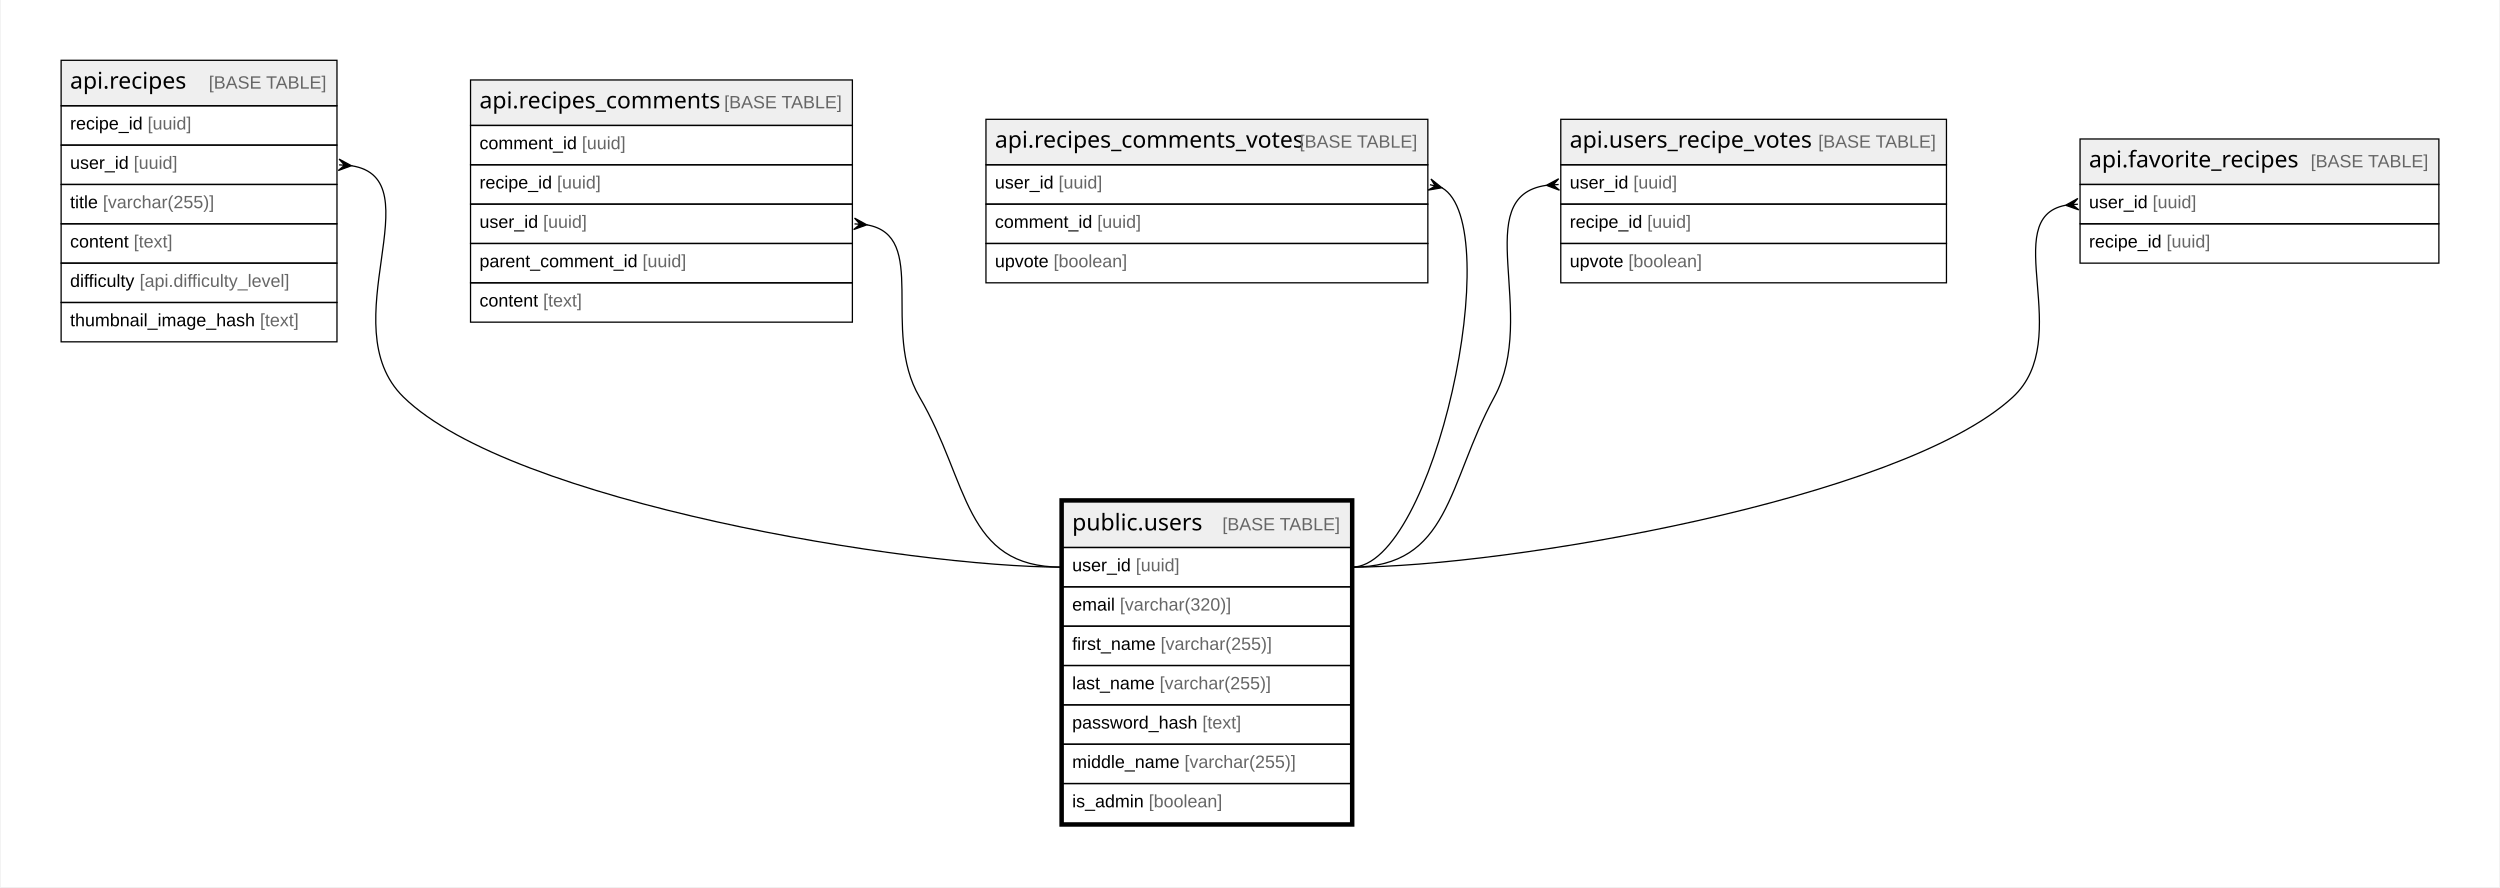
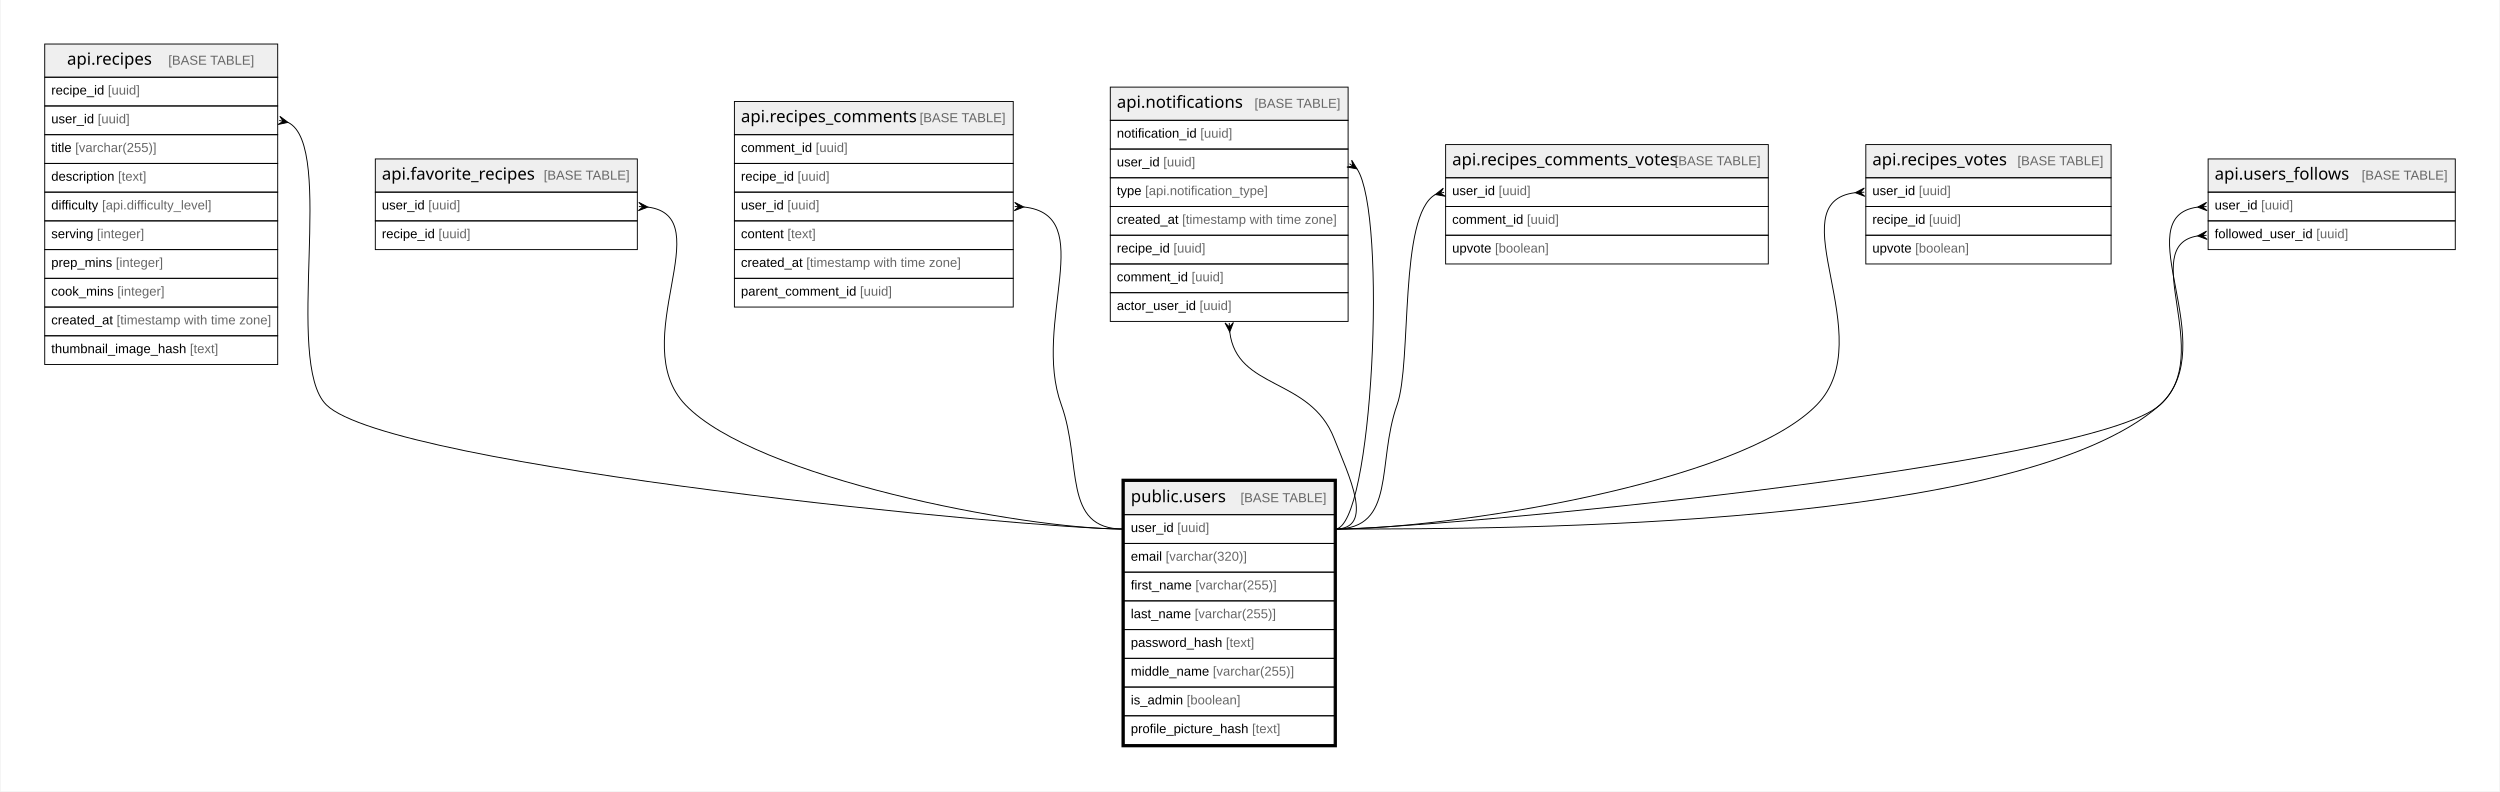
- <svg xmlns="http://www.w3.org/2000/svg" width="1956pt" height="694pt" viewBox="0.00 0.00 1955.83 694.40">
-   <g id="graph0" class="graph" transform="scale(1 1) rotate(0) translate(4 690.4)">
-     <polygon fill="white" stroke="none" points="-4,4 -4,-690.4 1951.83,-690.4 1951.83,4 -4,4" />
+ <svg xmlns="http://www.w3.org/2000/svg" width="2679pt" height="848pt" viewBox="0.00 0.00 2678.77 848.40">
+   <g id="graph0" class="graph" transform="scale(1 1) rotate(0) translate(4 844.4)">
+     <polygon fill="white" stroke="none" points="-4,4 -4,-844.4 2674.77,-844.4 2674.77,4 -4,4" />
    <g id="node1" class="node">
-       <polygon fill="#efefef" stroke="none" points="827.69,-261.8 827.69,-297.4 1052.66,-297.4 1052.66,-261.8 827.69,-261.8" />
-       <polygon fill="none" stroke="black" points="827.69,-261.8 827.69,-297.4 1052.66,-297.4 1052.66,-261.8 827.69,-261.8" />
-       <text text-anchor="start" x="834.69" y="-275.2" font-family="Arial Bold" font-size="18.00">public.users</text>
-       <text text-anchor="start" x="921.17" y="-275.2" font-family="Arial" font-size="14.00">    </text>
-       <text text-anchor="start" x="952.29" y="-275.2" font-family="Arial" font-size="14.00" fill="#666666">[BASE TABLE]</text>
-       <polygon fill="none" stroke="black" points="827.69,-231 827.69,-261.8 1052.66,-261.8 1052.66,-231 827.69,-231" />
-       <text text-anchor="start" x="834.69" y="-243.2" font-family="Arial" font-size="14.00">user_id </text>
-       <text text-anchor="start" x="884.49" y="-243.2" font-family="Arial" font-size="14.00" fill="#666666">[uuid]</text>
-       <polygon fill="none" stroke="black" points="827.69,-200.2 827.69,-231 1052.66,-231 1052.66,-200.2 827.69,-200.2" />
-       <text text-anchor="start" x="834.69" y="-212.4" font-family="Arial" font-size="14.00">email </text>
-       <text text-anchor="start" x="872.03" y="-212.4" font-family="Arial" font-size="14.00" fill="#666666">[varchar(320)]</text>
-       <polygon fill="none" stroke="black" points="827.69,-169.4 827.69,-200.2 1052.66,-200.2 1052.66,-169.4 827.69,-169.4" />
-       <text text-anchor="start" x="834.69" y="-181.6" font-family="Arial" font-size="14.00">first_name </text>
-       <text text-anchor="start" x="903.93" y="-181.6" font-family="Arial" font-size="14.00" fill="#666666">[varchar(255)]</text>
-       <polygon fill="none" stroke="black" points="827.69,-138.6 827.69,-169.4 1052.66,-169.4 1052.66,-138.6 827.69,-138.6" />
-       <text text-anchor="start" x="834.69" y="-150.8" font-family="Arial" font-size="14.00">last_name </text>
-       <text text-anchor="start" x="903.17" y="-150.8" font-family="Arial" font-size="14.00" fill="#666666">[varchar(255)]</text>
-       <polygon fill="none" stroke="black" points="827.69,-107.8 827.69,-138.6 1052.66,-138.6 1052.66,-107.8 827.69,-107.8" />
-       <text text-anchor="start" x="834.69" y="-120" font-family="Arial" font-size="14.00">password_hash </text>
-       <text text-anchor="start" x="936.64" y="-120" font-family="Arial" font-size="14.00" fill="#666666">[text]</text>
-       <polygon fill="none" stroke="black" points="827.69,-77 827.69,-107.8 1052.66,-107.8 1052.66,-77 827.69,-77" />
-       <text text-anchor="start" x="834.69" y="-89.2" font-family="Arial" font-size="14.00">middle_name </text>
-       <text text-anchor="start" x="922.62" y="-89.2" font-family="Arial" font-size="14.00" fill="#666666">[varchar(255)]</text>
-       <polygon fill="none" stroke="black" points="827.69,-46.2 827.69,-77 1052.66,-77 1052.66,-46.2 827.69,-46.2" />
-       <text text-anchor="start" x="834.69" y="-58.4" font-family="Arial" font-size="14.00">is_admin </text>
-       <text text-anchor="start" x="894.6" y="-58.4" font-family="Arial" font-size="14.00" fill="#666666">[boolean]</text>
-       <polygon fill="none" stroke="black" stroke-width="3" points="826.19,-44.7 826.19,-298.9 1054.16,-298.9 1054.16,-44.7 826.19,-44.7" />
+       <polygon fill="#efefef" stroke="none" points="1200.6,-292.6 1200.6,-328.2 1425.57,-328.2 1425.57,-292.6 1200.6,-292.6" />
+       <polygon fill="none" stroke="black" points="1200.6,-292.6 1200.6,-328.2 1425.57,-328.2 1425.57,-292.6 1200.6,-292.6" />
+       <text text-anchor="start" x="1207.6" y="-306" font-family="Arial Bold" font-size="18.00">public.users</text>
+       <text text-anchor="start" x="1294.08" y="-306" font-family="Arial" font-size="14.00">    </text>
+       <text text-anchor="start" x="1325.2" y="-306" font-family="Arial" font-size="14.00" fill="#666666">[BASE TABLE]</text>
+       <polygon fill="none" stroke="black" points="1200.6,-261.8 1200.6,-292.6 1425.57,-292.6 1425.57,-261.8 1200.6,-261.8" />
+       <text text-anchor="start" x="1207.6" y="-274" font-family="Arial" font-size="14.00">user_id </text>
+       <text text-anchor="start" x="1257.41" y="-274" font-family="Arial" font-size="14.00" fill="#666666">[uuid]</text>
+       <polygon fill="none" stroke="black" points="1200.6,-231 1200.6,-261.8 1425.57,-261.8 1425.57,-231 1200.6,-231" />
+       <text text-anchor="start" x="1207.6" y="-243.2" font-family="Arial" font-size="14.00">email </text>
+       <text text-anchor="start" x="1244.94" y="-243.2" font-family="Arial" font-size="14.00" fill="#666666">[varchar(320)]</text>
+       <polygon fill="none" stroke="black" points="1200.6,-200.2 1200.6,-231 1425.57,-231 1425.57,-200.2 1200.6,-200.2" />
+       <text text-anchor="start" x="1207.6" y="-212.4" font-family="Arial" font-size="14.00">first_name </text>
+       <text text-anchor="start" x="1276.85" y="-212.4" font-family="Arial" font-size="14.00" fill="#666666">[varchar(255)]</text>
+       <polygon fill="none" stroke="black" points="1200.6,-169.4 1200.6,-200.2 1425.57,-200.2 1425.57,-169.4 1200.6,-169.4" />
+       <text text-anchor="start" x="1207.6" y="-181.6" font-family="Arial" font-size="14.00">last_name </text>
+       <text text-anchor="start" x="1276.08" y="-181.6" font-family="Arial" font-size="14.00" fill="#666666">[varchar(255)]</text>
+       <polygon fill="none" stroke="black" points="1200.6,-138.6 1200.6,-169.4 1425.57,-169.4 1425.57,-138.6 1200.6,-138.6" />
+       <text text-anchor="start" x="1207.6" y="-150.8" font-family="Arial" font-size="14.00">password_hash </text>
+       <text text-anchor="start" x="1309.55" y="-150.8" font-family="Arial" font-size="14.00" fill="#666666">[text]</text>
+       <polygon fill="none" stroke="black" points="1200.6,-107.8 1200.6,-138.6 1425.57,-138.6 1425.57,-107.8 1200.6,-107.8" />
+       <text text-anchor="start" x="1207.6" y="-120" font-family="Arial" font-size="14.00">middle_name </text>
+       <text text-anchor="start" x="1295.54" y="-120" font-family="Arial" font-size="14.00" fill="#666666">[varchar(255)]</text>
+       <polygon fill="none" stroke="black" points="1200.6,-77 1200.6,-107.8 1425.57,-107.8 1425.57,-77 1200.6,-77" />
+       <text text-anchor="start" x="1207.6" y="-89.2" font-family="Arial" font-size="14.00">is_admin </text>
+       <text text-anchor="start" x="1267.52" y="-89.2" font-family="Arial" font-size="14.00" fill="#666666">[boolean]</text>
+       <polygon fill="none" stroke="black" points="1200.6,-46.2 1200.6,-77 1425.57,-77 1425.57,-46.2 1200.6,-46.2" />
+       <text text-anchor="start" x="1207.6" y="-58.4" font-family="Arial" font-size="14.00">profile_picture_hash </text>
+       <text text-anchor="start" x="1337.57" y="-58.4" font-family="Arial" font-size="14.00" fill="#666666">[text]</text>
+       <polygon fill="none" stroke="black" stroke-width="3" points="1199.1,-44.7 1199.1,-329.7 1427.07,-329.7 1427.07,-44.7 1199.1,-44.7" />
    </g>
    <g id="node2" class="node">
-       <polygon fill="#efefef" stroke="none" points="43.2,-607.6 43.2,-643.2 259.15,-643.2 259.15,-607.6 43.2,-607.6" />
-       <polygon fill="none" stroke="black" points="43.2,-607.6 43.2,-643.2 259.15,-643.2 259.15,-607.6 43.2,-607.6" />
-       <text text-anchor="start" x="50.2" y="-621" font-family="Arial Bold" font-size="18.00">api.recipes</text>
-       <text text-anchor="start" x="127.66" y="-621" font-family="Arial" font-size="14.00">    </text>
-       <text text-anchor="start" x="158.78" y="-621" font-family="Arial" font-size="14.00" fill="#666666">[BASE TABLE]</text>
-       <polygon fill="none" stroke="black" points="43.2,-576.8 43.2,-607.6 259.15,-607.6 259.15,-576.8 43.2,-576.8" />
-       <text text-anchor="start" x="50.2" y="-589" font-family="Arial" font-size="14.00">recipe_id </text>
-       <text text-anchor="start" x="110.9" y="-589" font-family="Arial" font-size="14.00" fill="#666666">[uuid]</text>
-       <polygon fill="none" stroke="black" points="43.2,-546 43.2,-576.8 259.15,-576.8 259.15,-546 43.2,-546" />
-       <text text-anchor="start" x="50.2" y="-558.2" font-family="Arial" font-size="14.00">user_id </text>
-       <text text-anchor="start" x="100.01" y="-558.2" font-family="Arial" font-size="14.00" fill="#666666">[uuid]</text>
-       <polygon fill="none" stroke="black" points="43.2,-515.2 43.2,-546 259.15,-546 259.15,-515.2 43.2,-515.2" />
-       <text text-anchor="start" x="50.2" y="-527.4" font-family="Arial" font-size="14.00">title </text>
-       <text text-anchor="start" x="75.88" y="-527.4" font-family="Arial" font-size="14.00" fill="#666666">[varchar(255)]</text>
-       <polygon fill="none" stroke="black" points="43.2,-484.4 43.2,-515.2 259.15,-515.2 259.15,-484.4 43.2,-484.4" />
-       <text text-anchor="start" x="50.2" y="-496.6" font-family="Arial" font-size="14.00">content </text>
-       <text text-anchor="start" x="100.01" y="-496.6" font-family="Arial" font-size="14.00" fill="#666666">[text]</text>
-       <polygon fill="none" stroke="black" points="43.2,-453.6 43.2,-484.4 259.15,-484.4 259.15,-453.6 43.2,-453.6" />
-       <text text-anchor="start" x="50.2" y="-465.8" font-family="Arial" font-size="14.00">difficulty </text>
-       <text text-anchor="start" x="104.66" y="-465.8" font-family="Arial" font-size="14.00" fill="#666666">[api.difficulty_level]</text>
-       <polygon fill="none" stroke="black" points="43.2,-422.8 43.2,-453.6 259.15,-453.6 259.15,-422.8 43.2,-422.8" />
-       <text text-anchor="start" x="50.2" y="-435" font-family="Arial" font-size="14.00">thumbnail_image_hash </text>
-       <text text-anchor="start" x="198.85" y="-435" font-family="Arial" font-size="14.00" fill="#666666">[text]</text>
+       <polygon fill="#efefef" stroke="none" points="43.2,-761.6 43.2,-797.2 292.97,-797.2 292.97,-761.6 43.2,-761.6" />
+       <polygon fill="none" stroke="black" points="43.2,-761.6 43.2,-797.2 292.97,-797.2 292.97,-761.6 43.2,-761.6" />
+       <text text-anchor="start" x="67.11" y="-775" font-family="Arial Bold" font-size="18.00">api.recipes</text>
+       <text text-anchor="start" x="144.57" y="-775" font-family="Arial" font-size="14.00">    </text>
+       <text text-anchor="start" x="175.69" y="-775" font-family="Arial" font-size="14.00" fill="#666666">[BASE TABLE]</text>
+       <polygon fill="none" stroke="black" points="43.2,-730.8 43.2,-761.6 292.97,-761.6 292.97,-730.8 43.2,-730.8" />
+       <text text-anchor="start" x="50.2" y="-743" font-family="Arial" font-size="14.00">recipe_id </text>
+       <text text-anchor="start" x="110.9" y="-743" font-family="Arial" font-size="14.00" fill="#666666">[uuid]</text>
+       <polygon fill="none" stroke="black" points="43.2,-700 43.2,-730.8 292.97,-730.8 292.97,-700 43.2,-700" />
+       <text text-anchor="start" x="50.2" y="-712.2" font-family="Arial" font-size="14.00">user_id </text>
+       <text text-anchor="start" x="100.01" y="-712.2" font-family="Arial" font-size="14.00" fill="#666666">[uuid]</text>
+       <polygon fill="none" stroke="black" points="43.2,-669.2 43.2,-700 292.97,-700 292.97,-669.2 43.2,-669.2" />
+       <text text-anchor="start" x="50.2" y="-681.4" font-family="Arial" font-size="14.00">title </text>
+       <text text-anchor="start" x="75.88" y="-681.4" font-family="Arial" font-size="14.00" fill="#666666">[varchar(255)]</text>
+       <polygon fill="none" stroke="black" points="43.2,-638.4 43.2,-669.2 292.97,-669.2 292.97,-638.4 43.2,-638.4" />
+       <text text-anchor="start" x="50.2" y="-650.6" font-family="Arial" font-size="14.00">description </text>
+       <text text-anchor="start" x="121.79" y="-650.6" font-family="Arial" font-size="14.00" fill="#666666">[text]</text>
+       <polygon fill="none" stroke="black" points="43.2,-607.6 43.2,-638.4 292.97,-638.4 292.97,-607.6 43.2,-607.6" />
+       <text text-anchor="start" x="50.2" y="-619.8" font-family="Arial" font-size="14.00">difficulty </text>
+       <text text-anchor="start" x="104.66" y="-619.8" font-family="Arial" font-size="14.00" fill="#666666">[api.difficulty_level]</text>
+       <polygon fill="none" stroke="black" points="43.2,-576.8 43.2,-607.6 292.97,-607.6 292.97,-576.8 43.2,-576.8" />
+       <text text-anchor="start" x="50.2" y="-589" font-family="Arial" font-size="14.00">serving </text>
+       <text text-anchor="start" x="99.22" y="-589" font-family="Arial" font-size="14.00" fill="#666666">[integer]</text>
+       <polygon fill="none" stroke="black" points="43.2,-546 43.2,-576.8 292.97,-576.8 292.97,-546 43.2,-546" />
+       <text text-anchor="start" x="50.2" y="-558.2" font-family="Arial" font-size="14.00">prep_mins </text>
+       <text text-anchor="start" x="119.45" y="-558.2" font-family="Arial" font-size="14.00" fill="#666666">[integer]</text>
+       <polygon fill="none" stroke="black" points="43.2,-515.2 43.2,-546 292.97,-546 292.97,-515.2 43.2,-515.2" />
+       <text text-anchor="start" x="50.2" y="-527.4" font-family="Arial" font-size="14.00">cook_mins </text>
+       <text text-anchor="start" x="121.01" y="-527.4" font-family="Arial" font-size="14.00" fill="#666666">[integer]</text>
+       <polygon fill="none" stroke="black" points="43.2,-484.4 43.2,-515.2 292.97,-515.2 292.97,-484.4 43.2,-484.4" />
+       <text text-anchor="start" x="50.2" y="-496.6" font-family="Arial" font-size="14.00">created_at </text>
+       <text text-anchor="start" x="120.25" y="-496.6" font-family="Arial" font-size="14.00" fill="#666666">[timestamp with time zone]</text>
+       <polygon fill="none" stroke="black" points="43.2,-453.6 43.2,-484.4 292.97,-484.4 292.97,-453.6 43.2,-453.6" />
+       <text text-anchor="start" x="50.2" y="-465.8" font-family="Arial" font-size="14.00">thumbnail_image_hash </text>
+       <text text-anchor="start" x="198.85" y="-465.8" font-family="Arial" font-size="14.00" fill="#666666">[text]</text>
    </g>
    <g id="edge1" class="edge">
-       <path fill="none" stroke="black" d="M270.42,-560.67C336.04,-550.47 253.91,-435.68 311.17,-379.6 395.7,-296.81 708.37,-246.4 826.69,-246.4" />
-       <polygon fill="black" stroke="black" points="270.46,-560.67 260.16,-556.89 265.13,-561.05 260.81,-561.35 260.81,-561.35 260.81,-561.35 265.13,-561.05 260.8,-565.87 270.46,-560.67" />
+       <path fill="none" stroke="black" d="M304.07,-713.17C355.77,-687.95 298.89,-456.07 345.09,-410.4 413.42,-342.84 1103.51,-277.2 1199.6,-277.2" />
+       <polygon fill="black" stroke="black" points="304.06,-713.18 293.33,-710.93 298.85,-714.32 294.62,-715.26 294.62,-715.26 294.62,-715.26 298.85,-714.32 295.27,-719.72 304.06,-713.18" />
    </g>
    <g id="node3" class="node">
-       <polygon fill="#efefef" stroke="none" points="363.71,-592.2 363.71,-627.8 662.64,-627.8 662.64,-592.2 363.71,-592.2" />
-       <polygon fill="none" stroke="black" points="363.71,-592.2 363.71,-627.8 662.64,-627.8 662.64,-592.2 363.71,-592.2" />
-       <text text-anchor="start" x="370.71" y="-605.6" font-family="Arial Bold" font-size="18.00">api.recipes_comments</text>
-       <text text-anchor="start" x="531.15" y="-605.6" font-family="Arial" font-size="14.00">    </text>
-       <text text-anchor="start" x="562.27" y="-605.6" font-family="Arial" font-size="14.00" fill="#666666">[BASE TABLE]</text>
-       <polygon fill="none" stroke="black" points="363.71,-561.4 363.71,-592.2 662.64,-592.2 662.64,-561.4 363.71,-561.4" />
-       <text text-anchor="start" x="370.71" y="-573.6" font-family="Arial" font-size="14.00">comment_id </text>
-       <text text-anchor="start" x="450.85" y="-573.6" font-family="Arial" font-size="14.00" fill="#666666">[uuid]</text>
-       <polygon fill="none" stroke="black" points="363.71,-530.6 363.71,-561.4 662.64,-561.4 662.64,-530.6 363.71,-530.6" />
-       <text text-anchor="start" x="370.71" y="-542.8" font-family="Arial" font-size="14.00">recipe_id </text>
-       <text text-anchor="start" x="431.41" y="-542.8" font-family="Arial" font-size="14.00" fill="#666666">[uuid]</text>
-       <polygon fill="none" stroke="black" points="363.71,-499.8 363.71,-530.6 662.64,-530.6 662.64,-499.8 363.71,-499.8" />
-       <text text-anchor="start" x="370.71" y="-512" font-family="Arial" font-size="14.00">user_id </text>
-       <text text-anchor="start" x="420.51" y="-512" font-family="Arial" font-size="14.00" fill="#666666">[uuid]</text>
-       <polygon fill="none" stroke="black" points="363.71,-469 363.71,-499.8 662.64,-499.8 662.64,-469 363.71,-469" />
-       <text text-anchor="start" x="370.71" y="-481.2" font-family="Arial" font-size="14.00">parent_comment_id </text>
-       <text text-anchor="start" x="498.33" y="-481.2" font-family="Arial" font-size="14.00" fill="#666666">[uuid]</text>
-       <polygon fill="none" stroke="black" points="363.71,-438.2 363.71,-469 662.64,-469 662.64,-438.2 363.71,-438.2" />
-       <text text-anchor="start" x="370.71" y="-450.4" font-family="Arial" font-size="14.00">content </text>
-       <text text-anchor="start" x="420.52" y="-450.4" font-family="Arial" font-size="14.00" fill="#666666">[text]</text>
+       <polygon fill="#efefef" stroke="none" points="397.63,-638.4 397.63,-674 678.54,-674 678.54,-638.4 397.63,-638.4" />
+       <polygon fill="none" stroke="black" points="397.63,-638.4 397.63,-674 678.54,-674 678.54,-638.4 397.63,-638.4" />
+       <text text-anchor="start" x="404.63" y="-651.8" font-family="Arial Bold" font-size="18.00">api.favorite_recipes</text>
+       <text text-anchor="start" x="547.05" y="-651.8" font-family="Arial" font-size="14.00">    </text>
+       <text text-anchor="start" x="578.17" y="-651.8" font-family="Arial" font-size="14.00" fill="#666666">[BASE TABLE]</text>
+       <polygon fill="none" stroke="black" points="397.63,-607.6 397.63,-638.4 678.54,-638.4 678.54,-607.6 397.63,-607.6" />
+       <text text-anchor="start" x="404.63" y="-619.8" font-family="Arial" font-size="14.00">user_id </text>
+       <text text-anchor="start" x="454.43" y="-619.8" font-family="Arial" font-size="14.00" fill="#666666">[uuid]</text>
+       <polygon fill="none" stroke="black" points="397.63,-576.8 397.63,-607.6 678.54,-607.6 678.54,-576.8 397.63,-576.8" />
+       <text text-anchor="start" x="404.63" y="-589" font-family="Arial" font-size="14.00">recipe_id </text>
+       <text text-anchor="start" x="465.33" y="-589" font-family="Arial" font-size="14.00" fill="#666666">[uuid]</text>
    </g>
    <g id="edge2" class="edge">
-       <path fill="none" stroke="black" d="M673.88,-514.4C723.04,-505.91 684.49,-431.96 715.17,-379.6 754.21,-312.99 749.48,-246.4 826.69,-246.4" />
-       <polygon fill="black" stroke="black" points="673.94,-514.39 663.62,-510.69 668.63,-514.81 664.31,-515.15 664.31,-515.15 664.31,-515.15 668.63,-514.81 664.33,-519.66 673.94,-514.39" />
+       <path fill="none" stroke="black" d="M689.5,-622.42C768.47,-612.53 665.4,-477.93 730.09,-410.4 805.11,-332.08 1091.15,-277.2 1199.6,-277.2" />
+       <polygon fill="black" stroke="black" points="689.86,-622.4 679.62,-618.49 684.54,-622.71 680.21,-622.96 680.21,-622.96 680.21,-622.96 684.54,-622.71 680.14,-627.47 689.86,-622.4" />
    </g>
    <g id="node4" class="node">
-       <polygon fill="#efefef" stroke="none" points="767.21,-561.4 767.21,-597 1113.14,-597 1113.14,-561.4 767.21,-561.4" />
-       <polygon fill="none" stroke="black" points="767.21,-561.4 767.21,-597 1113.14,-597 1113.14,-561.4 767.21,-561.4" />
-       <text text-anchor="start" x="774.21" y="-574.8" font-family="Arial Bold" font-size="18.00">api.recipes_comments_votes</text>
-       <text text-anchor="start" x="981.65" y="-574.8" font-family="Arial" font-size="14.00">    </text>
-       <text text-anchor="start" x="1012.77" y="-574.8" font-family="Arial" font-size="14.00" fill="#666666">[BASE TABLE]</text>
-       <polygon fill="none" stroke="black" points="767.21,-530.6 767.21,-561.4 1113.14,-561.4 1113.14,-530.6 767.21,-530.6" />
-       <text text-anchor="start" x="774.21" y="-542.8" font-family="Arial" font-size="14.00">user_id </text>
-       <text text-anchor="start" x="824.02" y="-542.8" font-family="Arial" font-size="14.00" fill="#666666">[uuid]</text>
-       <polygon fill="none" stroke="black" points="767.21,-499.8 767.21,-530.6 1113.14,-530.6 1113.14,-499.8 767.21,-499.8" />
-       <text text-anchor="start" x="774.21" y="-512" font-family="Arial" font-size="14.00">comment_id </text>
-       <text text-anchor="start" x="854.35" y="-512" font-family="Arial" font-size="14.00" fill="#666666">[uuid]</text>
-       <polygon fill="none" stroke="black" points="767.21,-469 767.21,-499.8 1113.14,-499.8 1113.14,-469 767.21,-469" />
-       <text text-anchor="start" x="774.21" y="-481.2" font-family="Arial" font-size="14.00">upvote </text>
-       <text text-anchor="start" x="820.13" y="-481.2" font-family="Arial" font-size="14.00" fill="#666666">[boolean]</text>
+       <polygon fill="#efefef" stroke="none" points="782.62,-700 782.62,-735.6 1081.55,-735.6 1081.55,-700 782.62,-700" />
+       <polygon fill="none" stroke="black" points="782.62,-700 782.62,-735.6 1081.55,-735.6 1081.55,-700 782.62,-700" />
+       <text text-anchor="start" x="789.62" y="-713.4" font-family="Arial Bold" font-size="18.00">api.recipes_comments</text>
+       <text text-anchor="start" x="950.06" y="-713.4" font-family="Arial" font-size="14.00">    </text>
+       <text text-anchor="start" x="981.18" y="-713.4" font-family="Arial" font-size="14.00" fill="#666666">[BASE TABLE]</text>
+       <polygon fill="none" stroke="black" points="782.62,-669.2 782.62,-700 1081.55,-700 1081.55,-669.2 782.62,-669.2" />
+       <text text-anchor="start" x="789.62" y="-681.4" font-family="Arial" font-size="14.00">comment_id </text>
+       <text text-anchor="start" x="869.76" y="-681.4" font-family="Arial" font-size="14.00" fill="#666666">[uuid]</text>
+       <polygon fill="none" stroke="black" points="782.62,-638.4 782.62,-669.2 1081.55,-669.2 1081.55,-638.4 782.62,-638.4" />
+       <text text-anchor="start" x="789.62" y="-650.6" font-family="Arial" font-size="14.00">recipe_id </text>
+       <text text-anchor="start" x="850.32" y="-650.6" font-family="Arial" font-size="14.00" fill="#666666">[uuid]</text>
+       <polygon fill="none" stroke="black" points="782.62,-607.6 782.62,-638.4 1081.55,-638.4 1081.55,-607.6 782.62,-607.6" />
+       <text text-anchor="start" x="789.62" y="-619.8" font-family="Arial" font-size="14.00">user_id </text>
+       <text text-anchor="start" x="839.43" y="-619.8" font-family="Arial" font-size="14.00" fill="#666666">[uuid]</text>
+       <polygon fill="none" stroke="black" points="782.62,-576.8 782.62,-607.6 1081.55,-607.6 1081.55,-576.8 782.62,-576.8" />
+       <text text-anchor="start" x="789.62" y="-589" font-family="Arial" font-size="14.00">content </text>
+       <text text-anchor="start" x="839.43" y="-589" font-family="Arial" font-size="14.00" fill="#666666">[text]</text>
+       <polygon fill="none" stroke="black" points="782.62,-546 782.62,-576.8 1081.55,-576.8 1081.55,-546 782.62,-546" />
+       <text text-anchor="start" x="789.62" y="-558.2" font-family="Arial" font-size="14.00">created_at </text>
+       <text text-anchor="start" x="859.67" y="-558.2" font-family="Arial" font-size="14.00" fill="#666666">[timestamp with time zone]</text>
+       <polygon fill="none" stroke="black" points="782.62,-515.2 782.62,-546 1081.55,-546 1081.55,-515.2 782.62,-515.2" />
+       <text text-anchor="start" x="789.62" y="-527.4" font-family="Arial" font-size="14.00">parent_comment_id </text>
+       <text text-anchor="start" x="917.25" y="-527.4" font-family="Arial" font-size="14.00" fill="#666666">[uuid]</text>
    </g>
    <g id="edge3" class="edge">
-       <path fill="none" stroke="black" d="M1124.15,-543.41C1175.42,-514.13 1117.87,-246.4 1053.66,-246.4" />
-       <polygon fill="black" stroke="black" points="1124.14,-543.41 1113.33,-541.56 1118.98,-544.75 1114.79,-545.83 1114.79,-545.83 1114.79,-545.83 1118.98,-544.75 1115.59,-550.27 1124.14,-543.41" />
+       <path fill="none" stroke="black" d="M1092.65,-622.51C1173.91,-614.04 1101.17,-498.3 1133.09,-410.4 1155.67,-348.2 1133.43,-277.2 1199.6,-277.2" />
+       <polygon fill="black" stroke="black" points="1092.87,-622.5 1082.67,-618.49 1087.55,-622.76 1083.22,-622.97 1083.22,-622.97 1083.22,-622.97 1087.55,-622.76 1083.11,-627.48 1092.87,-622.5" />
    </g>
    <g id="node5" class="node">
-       <polygon fill="#efefef" stroke="none" points="1217.21,-561.4 1217.21,-597 1519.14,-597 1519.14,-561.4 1217.21,-561.4" />
-       <polygon fill="none" stroke="black" points="1217.21,-561.4 1217.21,-597 1519.14,-597 1519.14,-561.4 1217.21,-561.4" />
-       <text text-anchor="start" x="1224.21" y="-574.8" font-family="Arial Bold" font-size="18.00">api.users_recipe_votes</text>
-       <text text-anchor="start" x="1387.65" y="-574.8" font-family="Arial" font-size="14.00">    </text>
-       <text text-anchor="start" x="1418.77" y="-574.8" font-family="Arial" font-size="14.00" fill="#666666">[BASE TABLE]</text>
-       <polygon fill="none" stroke="black" points="1217.21,-530.6 1217.21,-561.4 1519.14,-561.4 1519.14,-530.6 1217.21,-530.6" />
-       <text text-anchor="start" x="1224.21" y="-542.8" font-family="Arial" font-size="14.00">user_id </text>
-       <text text-anchor="start" x="1274.01" y="-542.8" font-family="Arial" font-size="14.00" fill="#666666">[uuid]</text>
-       <polygon fill="none" stroke="black" points="1217.21,-499.8 1217.21,-530.6 1519.14,-530.6 1519.14,-499.8 1217.21,-499.8" />
-       <text text-anchor="start" x="1224.21" y="-512" font-family="Arial" font-size="14.00">recipe_id </text>
-       <text text-anchor="start" x="1284.91" y="-512" font-family="Arial" font-size="14.00" fill="#666666">[uuid]</text>
-       <polygon fill="none" stroke="black" points="1217.21,-469 1217.21,-499.8 1519.14,-499.8 1519.14,-469 1217.21,-469" />
-       <text text-anchor="start" x="1224.21" y="-481.2" font-family="Arial" font-size="14.00">upvote </text>
-       <text text-anchor="start" x="1270.13" y="-481.2" font-family="Arial" font-size="14.00" fill="#666666">[boolean]</text>
+       <polygon fill="#efefef" stroke="none" points="1185.6,-715.4 1185.6,-751 1440.57,-751 1440.57,-715.4 1185.6,-715.4" />
+       <polygon fill="none" stroke="black" points="1185.6,-715.4 1185.6,-751 1440.57,-751 1440.57,-715.4 1185.6,-715.4" />
+       <text text-anchor="start" x="1192.6" y="-728.8" font-family="Arial Bold" font-size="18.00">api.notifications</text>
+       <text text-anchor="start" x="1309.08" y="-728.8" font-family="Arial" font-size="14.00">    </text>
+       <text text-anchor="start" x="1340.19" y="-728.8" font-family="Arial" font-size="14.00" fill="#666666">[BASE TABLE]</text>
+       <polygon fill="none" stroke="black" points="1185.6,-684.6 1185.6,-715.4 1440.57,-715.4 1440.57,-684.6 1185.6,-684.6" />
+       <text text-anchor="start" x="1192.6" y="-696.8" font-family="Arial" font-size="14.00">notification_id </text>
+       <text text-anchor="start" x="1282.11" y="-696.8" font-family="Arial" font-size="14.00" fill="#666666">[uuid]</text>
+       <polygon fill="none" stroke="black" points="1185.6,-653.8 1185.6,-684.6 1440.57,-684.6 1440.57,-653.8 1185.6,-653.8" />
+       <text text-anchor="start" x="1192.6" y="-666" font-family="Arial" font-size="14.00">user_id </text>
+       <text text-anchor="start" x="1242.41" y="-666" font-family="Arial" font-size="14.00" fill="#666666">[uuid]</text>
+       <polygon fill="none" stroke="black" points="1185.6,-623 1185.6,-653.8 1440.57,-653.8 1440.57,-623 1185.6,-623" />
+       <text text-anchor="start" x="1192.6" y="-635.2" font-family="Arial" font-size="14.00">type </text>
+       <text text-anchor="start" x="1222.96" y="-635.2" font-family="Arial" font-size="14.00" fill="#666666">[api.notification_type]</text>
+       <polygon fill="none" stroke="black" points="1185.6,-592.2 1185.6,-623 1440.57,-623 1440.57,-592.2 1185.6,-592.2" />
+       <text text-anchor="start" x="1192.6" y="-604.4" font-family="Arial" font-size="14.00">created_at </text>
+       <text text-anchor="start" x="1262.65" y="-604.4" font-family="Arial" font-size="14.00" fill="#666666">[timestamp with time zone]</text>
+       <polygon fill="none" stroke="black" points="1185.6,-561.4 1185.6,-592.2 1440.57,-592.2 1440.57,-561.4 1185.6,-561.4" />
+       <text text-anchor="start" x="1192.6" y="-573.6" font-family="Arial" font-size="14.00">recipe_id </text>
+       <text text-anchor="start" x="1253.31" y="-573.6" font-family="Arial" font-size="14.00" fill="#666666">[uuid]</text>
+       <polygon fill="none" stroke="black" points="1185.6,-530.6 1185.6,-561.4 1440.57,-561.4 1440.57,-530.6 1185.6,-530.6" />
+       <text text-anchor="start" x="1192.6" y="-542.8" font-family="Arial" font-size="14.00">comment_id </text>
+       <text text-anchor="start" x="1272.75" y="-542.8" font-family="Arial" font-size="14.00" fill="#666666">[uuid]</text>
+       <polygon fill="none" stroke="black" points="1185.6,-499.8 1185.6,-530.6 1440.57,-530.6 1440.57,-499.8 1185.6,-499.8" />
+       <text text-anchor="start" x="1192.6" y="-512" font-family="Arial" font-size="14.00">actor_user_id </text>
+       <text text-anchor="start" x="1281.32" y="-512" font-family="Arial" font-size="14.00" fill="#666666">[uuid]</text>
    </g>
    <g id="edge4" class="edge">
-       <path fill="none" stroke="black" d="M1205.85,-545.31C1144.79,-536.46 1200.27,-444.27 1165.17,-379.6 1128.34,-311.74 1130.87,-246.4 1053.66,-246.4" />
-       <polygon fill="black" stroke="black" points="1205.9,-545.31 1215.58,-550.47 1211.22,-545.67 1215.54,-545.96 1215.54,-545.96 1215.54,-545.96 1211.22,-545.67 1216.17,-541.49 1205.9,-545.31" />
+       <path fill="none" stroke="black" d="M1313.68,-488.53C1321.28,-425.96 1399.75,-440.43 1425.57,-374.4 1441.3,-334.16 1469.77,-277.2 1426.57,-277.2" />
+       <polygon fill="black" stroke="black" points="1313.68,-488.48 1308.61,-498.21 1313.37,-493.81 1313.12,-498.13 1313.12,-498.13 1313.12,-498.13 1313.37,-493.81 1317.6,-498.73 1313.68,-488.48" />
+     </g>
+     <g id="edge5" class="edge">
+       <path fill="none" stroke="black" d="M1450.11,-663.35C1482.84,-614.59 1467.01,-277.2 1426.57,-277.2" />
+       <polygon fill="black" stroke="black" points="1450.1,-663.36 1439.3,-665.3 1445.69,-666.38 1442.12,-668.82 1442.12,-668.82 1442.12,-668.82 1445.69,-666.38 1444.38,-672.72 1450.1,-663.36" />
    </g>
    <g id="node6" class="node">
-       <polygon fill="#efefef" stroke="none" points="1623.72,-546 1623.72,-581.6 1904.63,-581.6 1904.63,-546 1623.72,-546" />
-       <polygon fill="none" stroke="black" points="1623.72,-546 1623.72,-581.6 1904.63,-581.6 1904.63,-546 1623.72,-546" />
-       <text text-anchor="start" x="1630.72" y="-559.4" font-family="Arial Bold" font-size="18.00">api.favorite_recipes</text>
-       <text text-anchor="start" x="1773.14" y="-559.4" font-family="Arial" font-size="14.00">    </text>
-       <text text-anchor="start" x="1804.26" y="-559.4" font-family="Arial" font-size="14.00" fill="#666666">[BASE TABLE]</text>
-       <polygon fill="none" stroke="black" points="1623.72,-515.2 1623.72,-546 1904.63,-546 1904.63,-515.2 1623.72,-515.2" />
-       <text text-anchor="start" x="1630.72" y="-527.4" font-family="Arial" font-size="14.00">user_id </text>
-       <text text-anchor="start" x="1680.52" y="-527.4" font-family="Arial" font-size="14.00" fill="#666666">[uuid]</text>
-       <polygon fill="none" stroke="black" points="1623.72,-484.4 1623.72,-515.2 1904.63,-515.2 1904.63,-484.4 1623.72,-484.4" />
-       <text text-anchor="start" x="1630.72" y="-496.6" font-family="Arial" font-size="14.00">recipe_id </text>
-       <text text-anchor="start" x="1691.42" y="-496.6" font-family="Arial" font-size="14.00" fill="#666666">[uuid]</text>
-     </g>
-     <g id="edge5" class="edge">
-       <path fill="none" stroke="black" d="M1612.31,-529.7C1559.24,-519.52 1620.36,-425.14 1571.17,-379.6 1484.03,-298.93 1172.41,-246.4 1053.66,-246.4" />
-       <polygon fill="black" stroke="black" points="1612.42,-529.71 1622,-535.05 1617.73,-530.17 1622.05,-530.54 1622.05,-530.54 1622.05,-530.54 1617.73,-530.17 1622.77,-526.09 1612.42,-529.71" />
+       <polygon fill="#efefef" stroke="none" points="1545.12,-653.8 1545.12,-689.4 1891.05,-689.4 1891.05,-653.8 1545.12,-653.8" />
+       <polygon fill="none" stroke="black" points="1545.12,-653.8 1545.12,-689.4 1891.05,-689.4 1891.05,-653.8 1545.12,-653.8" />
+       <text text-anchor="start" x="1552.12" y="-667.2" font-family="Arial Bold" font-size="18.00">api.recipes_comments_votes</text>
+       <text text-anchor="start" x="1759.56" y="-667.2" font-family="Arial" font-size="14.00">    </text>
+       <text text-anchor="start" x="1790.68" y="-667.2" font-family="Arial" font-size="14.00" fill="#666666">[BASE TABLE]</text>
+       <polygon fill="none" stroke="black" points="1545.12,-623 1545.12,-653.8 1891.05,-653.8 1891.05,-623 1545.12,-623" />
+       <text text-anchor="start" x="1552.12" y="-635.2" font-family="Arial" font-size="14.00">user_id </text>
+       <text text-anchor="start" x="1601.93" y="-635.2" font-family="Arial" font-size="14.00" fill="#666666">[uuid]</text>
+       <polygon fill="none" stroke="black" points="1545.12,-592.2 1545.12,-623 1891.05,-623 1891.05,-592.2 1545.12,-592.2" />
+       <text text-anchor="start" x="1552.12" y="-604.4" font-family="Arial" font-size="14.00">comment_id </text>
+       <text text-anchor="start" x="1632.27" y="-604.4" font-family="Arial" font-size="14.00" fill="#666666">[uuid]</text>
+       <polygon fill="none" stroke="black" points="1545.12,-561.4 1545.12,-592.2 1891.05,-592.2 1891.05,-561.4 1545.12,-561.4" />
+       <text text-anchor="start" x="1552.12" y="-573.6" font-family="Arial" font-size="14.00">upvote </text>
+       <text text-anchor="start" x="1598.05" y="-573.6" font-family="Arial" font-size="14.00" fill="#666666">[boolean]</text>
+     </g>
+     <g id="edge6" class="edge">
+       <path fill="none" stroke="black" d="M1534.17,-635.85C1494.6,-613.86 1509.26,-455.88 1493.09,-410.4 1470.91,-348.05 1492.74,-277.2 1426.57,-277.2" />
+       <polygon fill="black" stroke="black" points="1534.11,-635.84 1542.68,-642.68 1539.28,-637.16 1543.47,-638.23 1543.47,-638.23 1543.47,-638.23 1539.28,-637.16 1544.91,-633.96 1534.11,-635.84" />
+     </g>
+     <g id="node7" class="node">
+       <polygon fill="#efefef" stroke="none" points="1995.61,-653.8 1995.61,-689.4 2258.56,-689.4 2258.56,-653.8 1995.61,-653.8" />
+       <polygon fill="none" stroke="black" points="1995.61,-653.8 1995.61,-689.4 2258.56,-689.4 2258.56,-653.8 1995.61,-653.8" />
+       <text text-anchor="start" x="2002.61" y="-667.2" font-family="Arial Bold" font-size="18.00">api.recipes_votes</text>
+       <text text-anchor="start" x="2127.07" y="-667.2" font-family="Arial" font-size="14.00">    </text>
+       <text text-anchor="start" x="2158.18" y="-667.2" font-family="Arial" font-size="14.00" fill="#666666">[BASE TABLE]</text>
+       <polygon fill="none" stroke="black" points="1995.61,-623 1995.61,-653.8 2258.56,-653.8 2258.56,-623 1995.61,-623" />
+       <text text-anchor="start" x="2002.61" y="-635.2" font-family="Arial" font-size="14.00">user_id </text>
+       <text text-anchor="start" x="2052.42" y="-635.2" font-family="Arial" font-size="14.00" fill="#666666">[uuid]</text>
+       <polygon fill="none" stroke="black" points="1995.61,-592.2 1995.61,-623 2258.56,-623 2258.56,-592.2 1995.61,-592.2" />
+       <text text-anchor="start" x="2002.61" y="-604.4" font-family="Arial" font-size="14.00">recipe_id </text>
+       <text text-anchor="start" x="2063.32" y="-604.4" font-family="Arial" font-size="14.00" fill="#666666">[uuid]</text>
+       <polygon fill="none" stroke="black" points="1995.61,-561.4 1995.61,-592.2 2258.56,-592.2 2258.56,-561.4 1995.61,-561.4" />
+       <text text-anchor="start" x="2002.61" y="-573.6" font-family="Arial" font-size="14.00">upvote </text>
+       <text text-anchor="start" x="2048.54" y="-573.6" font-family="Arial" font-size="14.00" fill="#666666">[boolean]</text>
+     </g>
+     <g id="edge7" class="edge">
+       <path fill="none" stroke="black" d="M1984.23,-637.81C1899.48,-627.41 2012.82,-482.26 1943.09,-410.4 1860.54,-325.33 1545.11,-277.2 1426.57,-277.2" />
+       <polygon fill="black" stroke="black" points="1984.3,-637.81 1994.03,-642.87 1989.62,-638.12 1993.95,-638.36 1993.95,-638.36 1993.95,-638.36 1989.62,-638.12 1994.54,-633.89 1984.3,-637.81" />
+     </g>
+     <g id="node8" class="node">
+       <polygon fill="#efefef" stroke="none" points="2362.6,-638.4 2362.6,-674 2627.57,-674 2627.57,-638.4 2362.6,-638.4" />
+       <polygon fill="none" stroke="black" points="2362.6,-638.4 2362.6,-674 2627.57,-674 2627.57,-638.4 2362.6,-638.4" />
+       <text text-anchor="start" x="2369.6" y="-651.8" font-family="Arial Bold" font-size="18.00">api.users_follows</text>
+       <text text-anchor="start" x="2496.08" y="-651.8" font-family="Arial" font-size="14.00">    </text>
+       <text text-anchor="start" x="2527.2" y="-651.8" font-family="Arial" font-size="14.00" fill="#666666">[BASE TABLE]</text>
+       <polygon fill="none" stroke="black" points="2362.6,-607.6 2362.6,-638.4 2627.57,-638.4 2627.57,-607.6 2362.6,-607.6" />
+       <text text-anchor="start" x="2369.6" y="-619.8" font-family="Arial" font-size="14.00">user_id </text>
+       <text text-anchor="start" x="2419.41" y="-619.8" font-family="Arial" font-size="14.00" fill="#666666">[uuid]</text>
+       <polygon fill="none" stroke="black" points="2362.6,-576.8 2362.6,-607.6 2627.57,-607.6 2627.57,-576.8 2362.6,-576.8" />
+       <text text-anchor="start" x="2369.6" y="-589" font-family="Arial" font-size="14.00">followed_user_id </text>
+       <text text-anchor="start" x="2478.56" y="-589" font-family="Arial" font-size="14.00" fill="#666666">[uuid]</text>
+     </g>
+     <g id="edge8" class="edge">
+       <path fill="none" stroke="black" d="M2351.36,-591.45C2286.06,-581 2371.06,-463.49 2311.09,-410.4 2162.25,-278.64 1625.35,-277.2 1426.57,-277.2" />
+       <polygon fill="black" stroke="black" points="2351.29,-591.45 2360.94,-596.66 2356.61,-591.84 2360.93,-592.15 2360.93,-592.15 2360.93,-592.15 2356.61,-591.84 2361.59,-587.69 2351.29,-591.45" />
+     </g>
+     <g id="edge9" class="edge">
+       <path fill="none" stroke="black" d="M2351.18,-622.34C2273.42,-611.65 2379.78,-473.57 2311.09,-410.4 2237.93,-343.13 1525.96,-277.2 1426.57,-277.2" />
+       <polygon fill="black" stroke="black" points="2351.29,-622.35 2360.98,-627.47 2356.61,-622.68 2360.93,-622.96 2360.93,-622.96 2360.93,-622.96 2356.61,-622.68 2361.55,-618.49 2351.29,-622.35" />
    </g>
  </g>
</svg>
